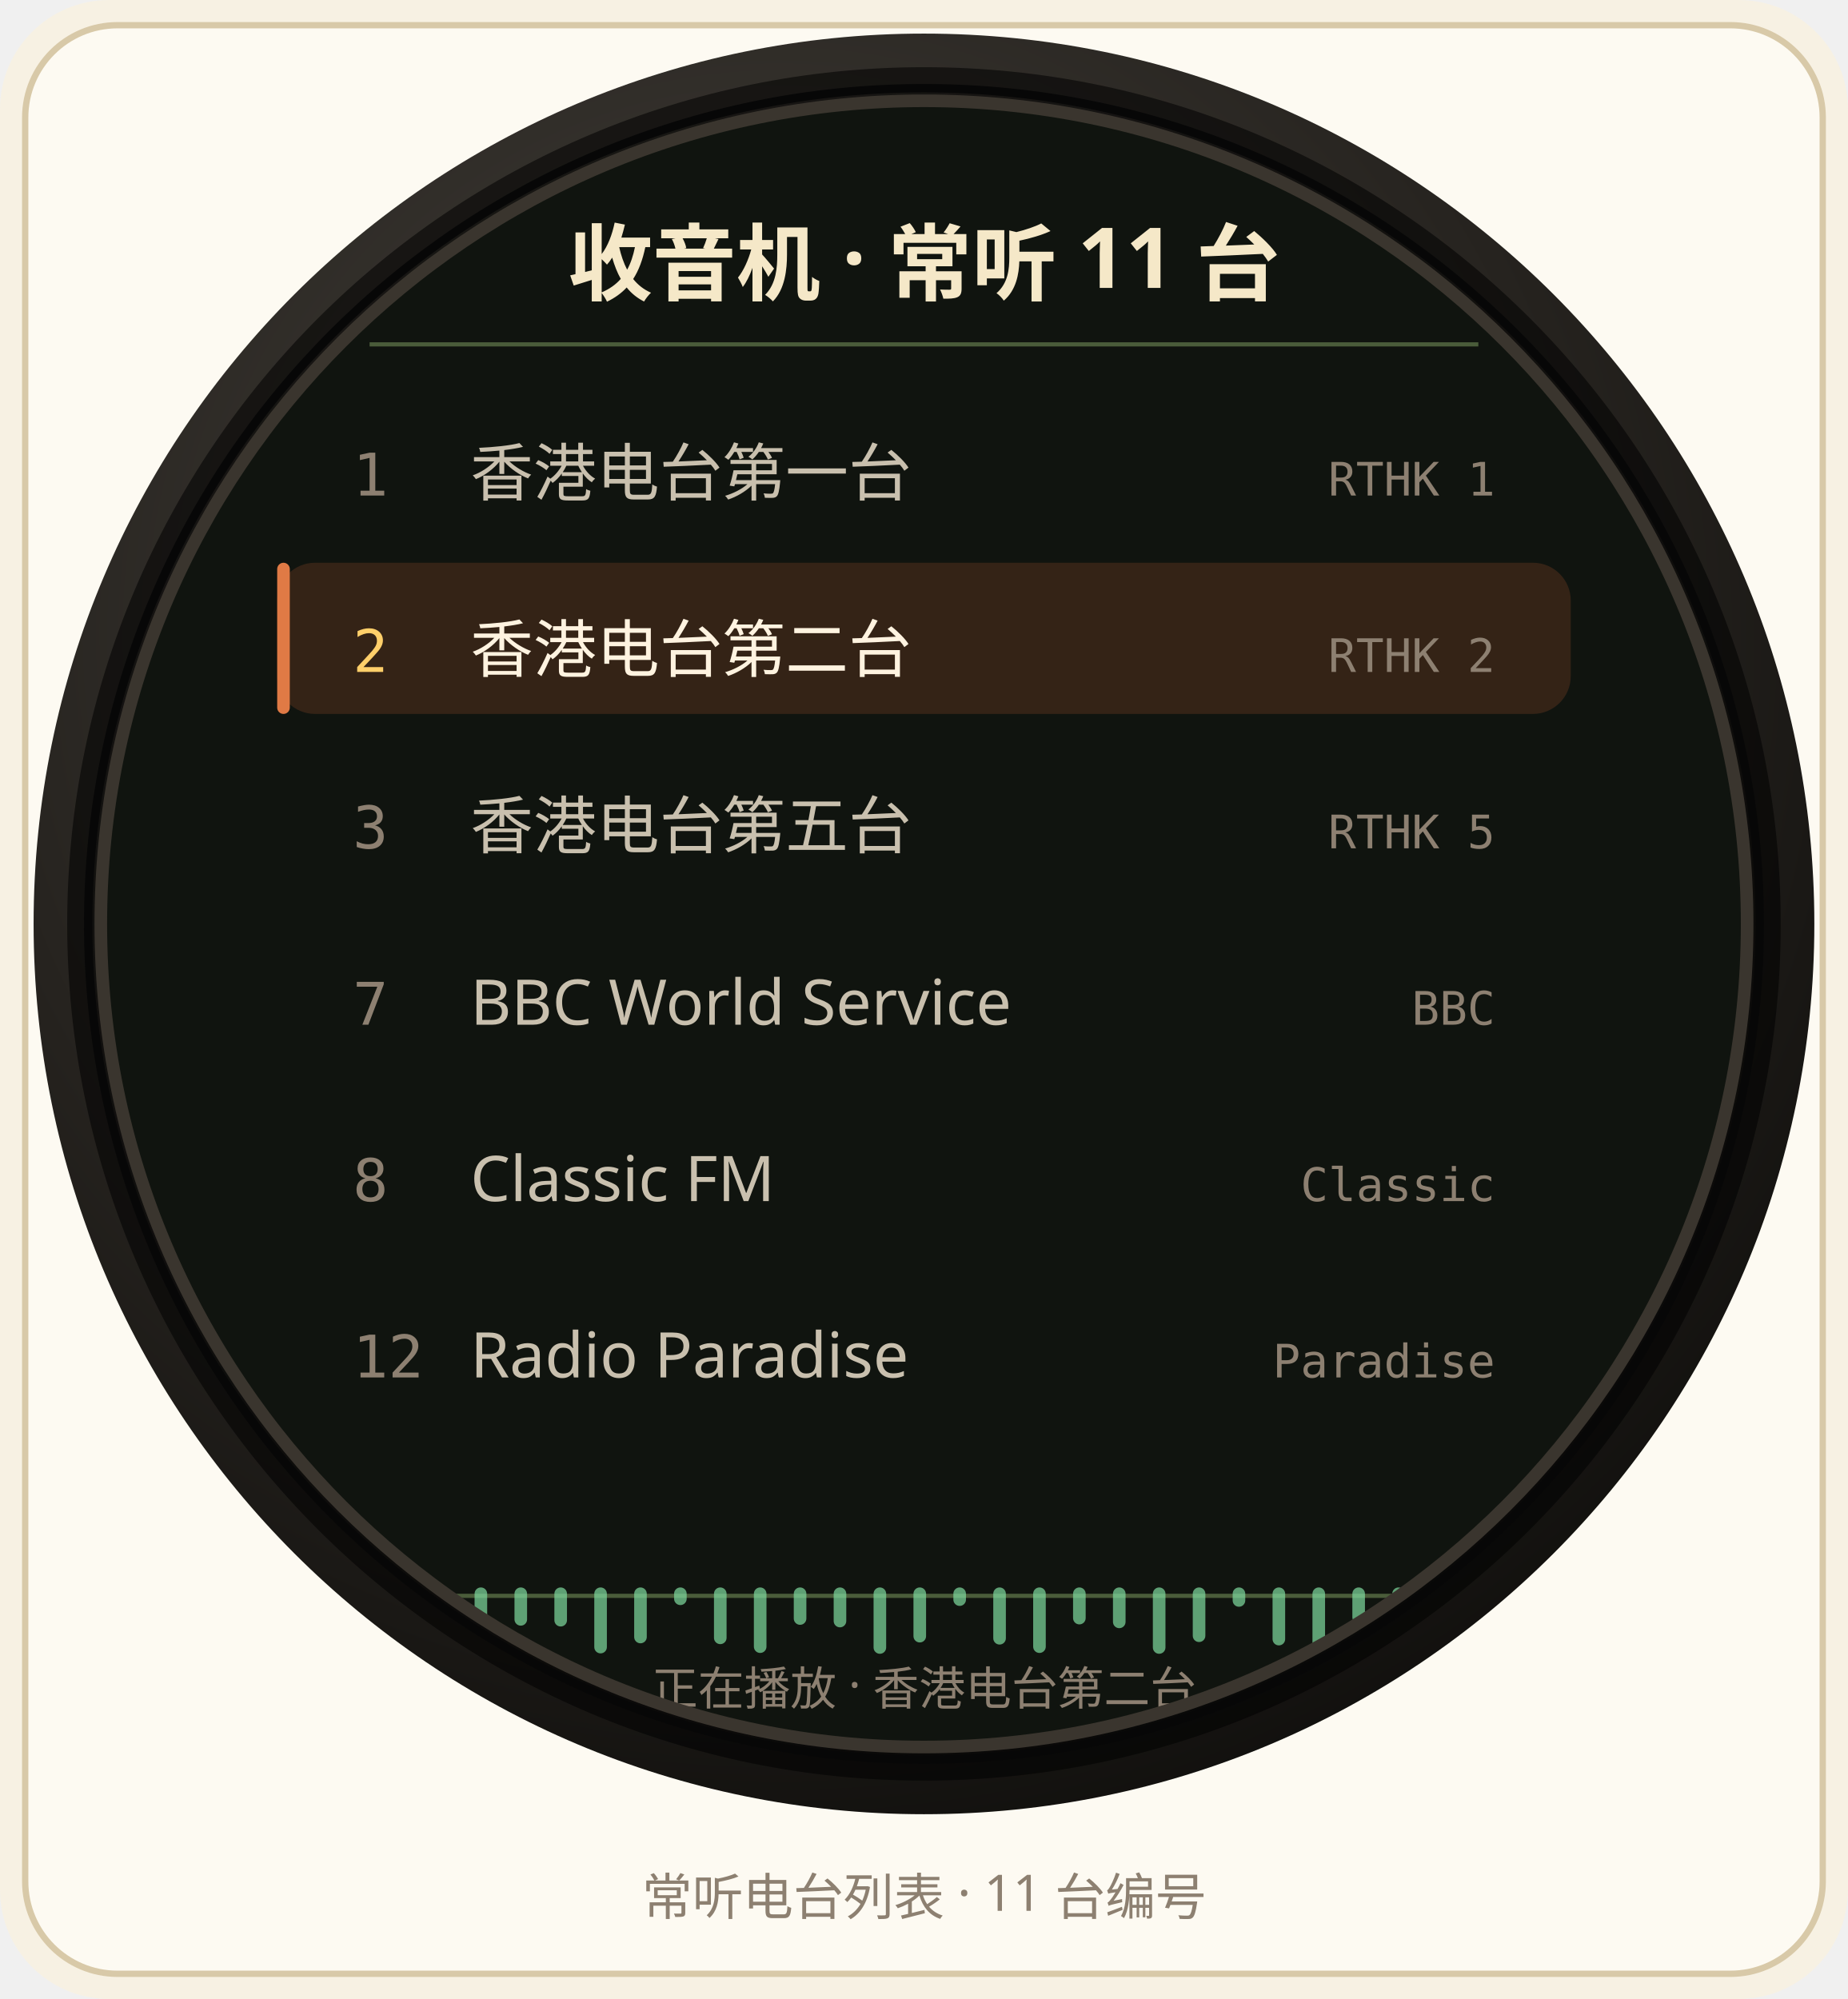
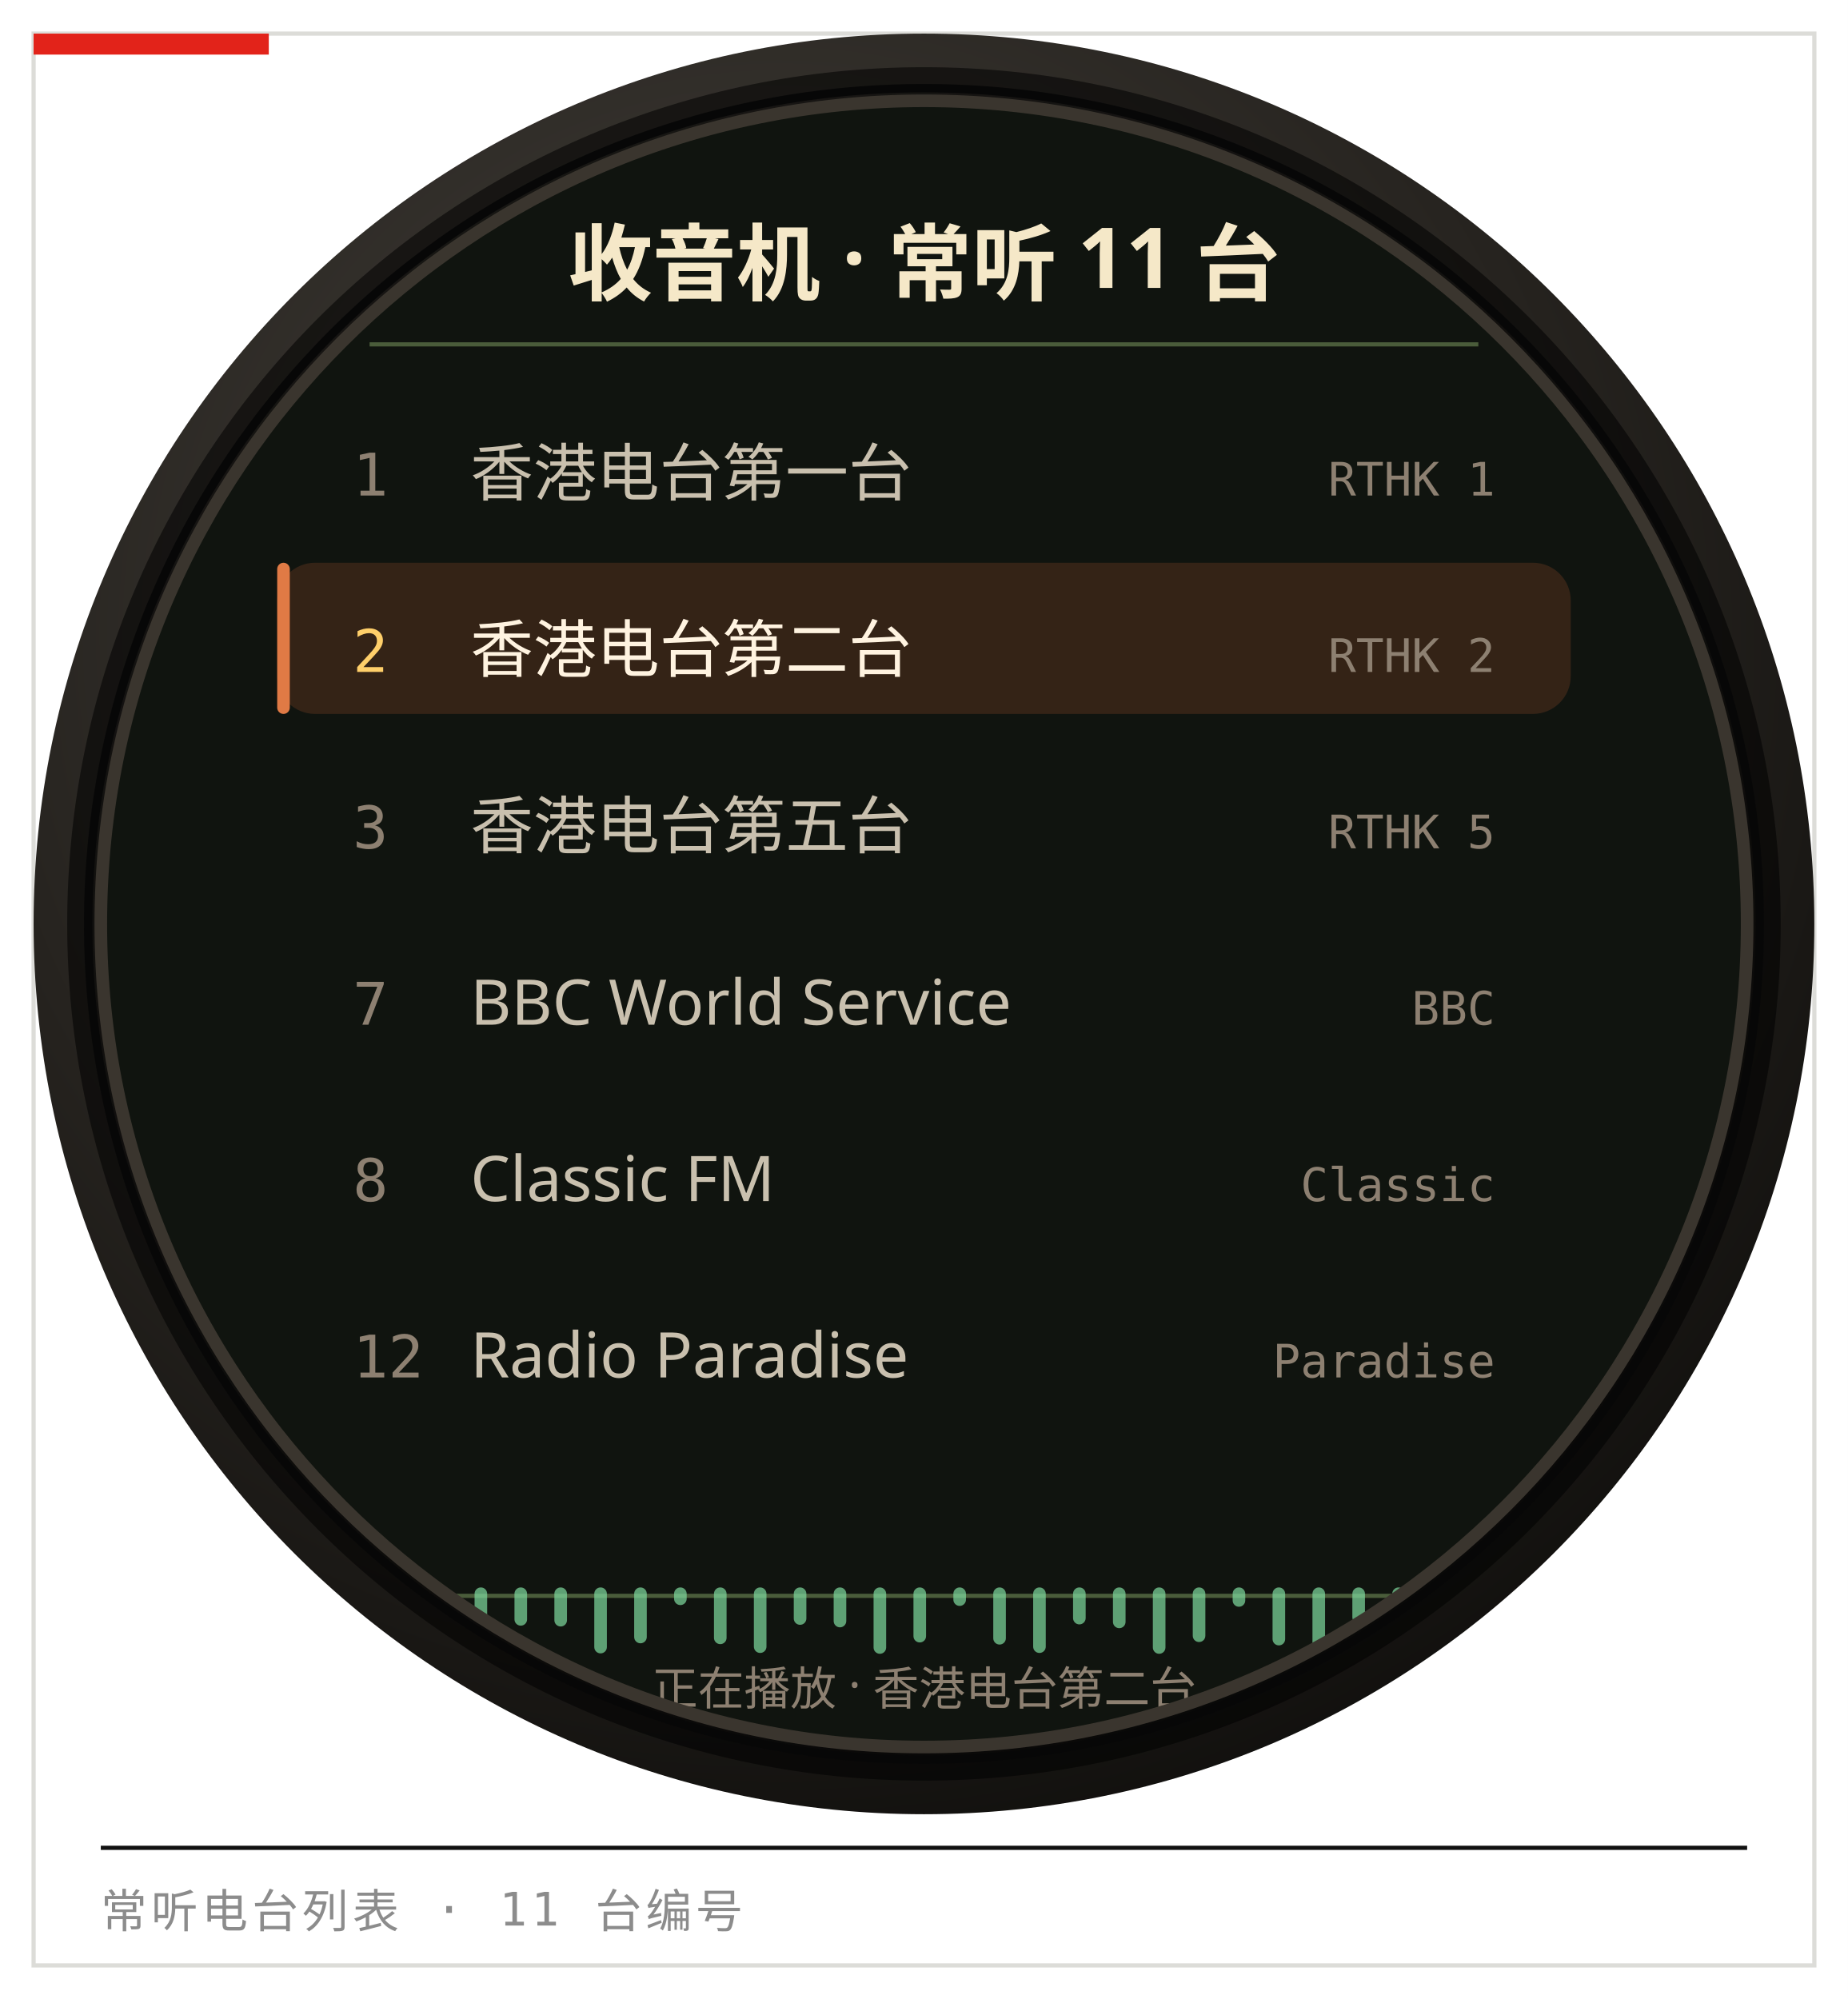
<svg xmlns="http://www.w3.org/2000/svg" viewBox="0 0 440 476" width="440" height="476" role="img" aria-label="常听电台列表 · 11 台编号">
  <defs>
    <radialGradient id="bezel" cx="42%" cy="34%" r="72%">
      <stop offset="0%" stop-color="#4a4640" />
      <stop offset="62%" stop-color="#26231f" />
      <stop offset="100%" stop-color="#0e0d0b" />
    </radialGradient>
    <clipPath id="scr">
      <circle cx="220" cy="220" r="196" />
    </clipPath>
  </defs>
-   <rect width="440" height="476" rx="26" fill="#f7f1e3" />
-   <rect x="6" y="6" width="428" height="464" rx="22" fill="#fdfaf2" stroke="#d8c9a8" stroke-width="1.5" />
+   <rect width="440" height="476" fill="#ffffff" />
+   <rect x="8" y="8" width="424" height="460" fill="none" stroke="#dcdcd8" stroke-width="1" />
+   <rect x="8" y="8" width="56" height="5" fill="#e2231a" />
  <circle cx="220" cy="220" r="212" fill="url(#bezel)" />
  <circle cx="220" cy="220" r="204" fill="#000" opacity=".55" />
  <circle cx="220" cy="220" r="199" fill="none" stroke="#070707" stroke-width="2" />
  <g clip-path="url(#scr)">
    <rect x="0" y="0" width="440" height="440" fill="#10140f" />
    <text x="220" y="70" text-anchor="middle" font-family="'Microsoft YaHei','PingFang SC',sans-serif" font-size="20" font-weight="bold" fill="#f5e8c8">收音机 · 常听 11 台</text>
    <line x1="88" y1="82" x2="352" y2="82" stroke="#4a5c3a" stroke-width="1" />
    <text x="84" y="118" font-family="ui-monospace,Consolas,monospace" font-size="14" fill="#8d8071">1</text>
    <text x="112" y="118" font-family="'Microsoft YaHei','PingFang SC',sans-serif" font-size="15" fill="#c9c0ae">香港电台第一台</text>
    <text x="356" y="118" text-anchor="end" font-family="ui-monospace,Consolas,monospace" font-size="11" fill="#8d8071">RTHK 1</text>
    <rect x="66" y="134" width="308" height="36" rx="9" fill="#b4562f" opacity=".22" />
    <rect x="66" y="134" width="3" height="36" rx="1.5" fill="#e07a45" />
    <text x="84" y="160" font-family="ui-monospace,Consolas,monospace" font-size="14" fill="#ffcf6a">2</text>
    <text x="112" y="160" font-family="'Microsoft YaHei','PingFang SC',sans-serif" font-size="15" fill="#fff3e0">香港电台第二台</text>
    <text x="356" y="160" text-anchor="end" font-family="ui-monospace,Consolas,monospace" font-size="11" fill="#8d8071">RTHK 2</text>
    <text x="84" y="202" font-family="ui-monospace,Consolas,monospace" font-size="14" fill="#8d8071">3</text>
    <text x="112" y="202" font-family="'Microsoft YaHei','PingFang SC',sans-serif" font-size="15" fill="#c9c0ae">香港电台第五台</text>
    <text x="356" y="202" text-anchor="end" font-family="ui-monospace,Consolas,monospace" font-size="11" fill="#8d8071">RTHK 5</text>
    <text x="84" y="244" font-family="ui-monospace,Consolas,monospace" font-size="14" fill="#8d8071">7</text>
    <text x="112" y="244" font-family="'Microsoft YaHei','PingFang SC',sans-serif" font-size="15" fill="#c9c0ae">BBC World Service</text>
    <text x="356" y="244" text-anchor="end" font-family="ui-monospace,Consolas,monospace" font-size="11" fill="#8d8071">BBC</text>
    <text x="84" y="286" font-family="ui-monospace,Consolas,monospace" font-size="14" fill="#8d8071">8</text>
    <text x="112" y="286" font-family="'Microsoft YaHei','PingFang SC',sans-serif" font-size="15" fill="#c9c0ae">Classic FM</text>
    <text x="356" y="286" text-anchor="end" font-family="ui-monospace,Consolas,monospace" font-size="11" fill="#8d8071">Classic</text>
    <text x="84" y="328" font-family="ui-monospace,Consolas,monospace" font-size="14" fill="#8d8071">12</text>
    <text x="112" y="328" font-family="'Microsoft YaHei','PingFang SC',sans-serif" font-size="15" fill="#c9c0ae">Radio Paradise</text>
    <text x="356" y="328" text-anchor="end" font-family="ui-monospace,Consolas,monospace" font-size="11" fill="#8d8071">Paradise</text>
    <line x1="88" y1="380" x2="352" y2="380" stroke="#4a5c3a" stroke-width="1" />
    <rect x="94.0" y="378.0" width="3" height="4.0" rx="1.5" fill="#7fdca0" opacity=".7" />
    <rect x="103.5" y="378.0" width="3" height="13.4" rx="1.5" fill="#7fdca0" opacity=".7" />
    <rect x="113.0" y="378.0" width="3" height="15.7" rx="1.5" fill="#7fdca0" opacity=".7" />
    <rect x="122.5" y="378.0" width="3" height="9.1" rx="1.5" fill="#7fdca0" opacity=".7" />
    <rect x="132.0" y="378.0" width="3" height="9.3" rx="1.5" fill="#7fdca0" opacity=".7" />
    <rect x="141.5" y="378.0" width="3" height="15.7" rx="1.5" fill="#7fdca0" opacity=".7" />
    <rect x="151.0" y="378.0" width="3" height="13.3" rx="1.5" fill="#7fdca0" opacity=".7" />
    <rect x="160.5" y="378.0" width="3" height="4.2" rx="1.5" fill="#7fdca0" opacity=".7" />
    <rect x="170.0" y="378.0" width="3" height="13.5" rx="1.5" fill="#7fdca0" opacity=".7" />
    <rect x="179.5" y="378.0" width="3" height="15.6" rx="1.5" fill="#7fdca0" opacity=".7" />
    <rect x="189.0" y="378.0" width="3" height="8.9" rx="1.5" fill="#7fdca0" opacity=".7" />
    <rect x="198.5" y="378.0" width="3" height="9.5" rx="1.5" fill="#7fdca0" opacity=".7" />
    <rect x="208.0" y="378.0" width="3" height="15.8" rx="1.5" fill="#7fdca0" opacity=".7" />
    <rect x="217.5" y="378.0" width="3" height="13.1" rx="1.5" fill="#7fdca0" opacity=".7" />
    <rect x="227.0" y="378.0" width="3" height="4.4" rx="1.5" fill="#7fdca0" opacity=".7" />
    <rect x="236.5" y="378.0" width="3" height="13.6" rx="1.5" fill="#7fdca0" opacity=".7" />
    <rect x="246.0" y="378.0" width="3" height="15.6" rx="1.5" fill="#7fdca0" opacity=".7" />
    <rect x="255.5" y="378.0" width="3" height="8.8" rx="1.5" fill="#7fdca0" opacity=".7" />
    <rect x="265.0" y="378.0" width="3" height="9.7" rx="1.5" fill="#7fdca0" opacity=".7" />
    <rect x="274.5" y="378.0" width="3" height="15.8" rx="1.5" fill="#7fdca0" opacity=".7" />
    <rect x="284.0" y="378.0" width="3" height="13.0" rx="1.5" fill="#7fdca0" opacity=".7" />
    <rect x="293.5" y="378.0" width="3" height="4.6" rx="1.5" fill="#7fdca0" opacity=".7" />
    <rect x="303.0" y="378.0" width="3" height="13.8" rx="1.5" fill="#7fdca0" opacity=".7" />
    <rect x="312.5" y="378.0" width="3" height="15.5" rx="1.5" fill="#7fdca0" opacity=".7" />
    <rect x="322.0" y="378.0" width="3" height="8.6" rx="1.5" fill="#7fdca0" opacity=".7" />
    <rect x="331.5" y="378.0" width="3" height="9.8" rx="1.5" fill="#7fdca0" opacity=".7" />
    <rect x="341.0" y="378.0" width="3" height="15.8" rx="1.5" fill="#7fdca0" opacity=".7" />
    <rect x="350.5" y="378.0" width="3" height="12.9" rx="1.5" fill="#7fdca0" opacity=".7" />
    <text x="220" y="406" text-anchor="middle" font-family="'Microsoft YaHei','PingFang SC',sans-serif" font-size="11" fill="#8d8071">正在播放 · 香港电台第二台</text>
  </g>
  <circle cx="220" cy="220" r="196" fill="none" stroke="#3a352e" stroke-width="3" />
-   <text x="220" y="456" text-anchor="middle" font-family="'Microsoft YaHei','PingFang SC',sans-serif" font-size="12" fill="#8d8071">常听电台列表 · 11 台编号</text>
+   <line x1="24" y1="440" x2="416" y2="440" stroke="#111111" stroke-width="1" />
+   <text x="24" y="459" text-anchor="start" font-family="ui-monospace,Consolas,monospace" font-size="11" letter-spacing="1" fill="#8c8c8c">常听电台列表 · 11 台编号</text>
</svg>
